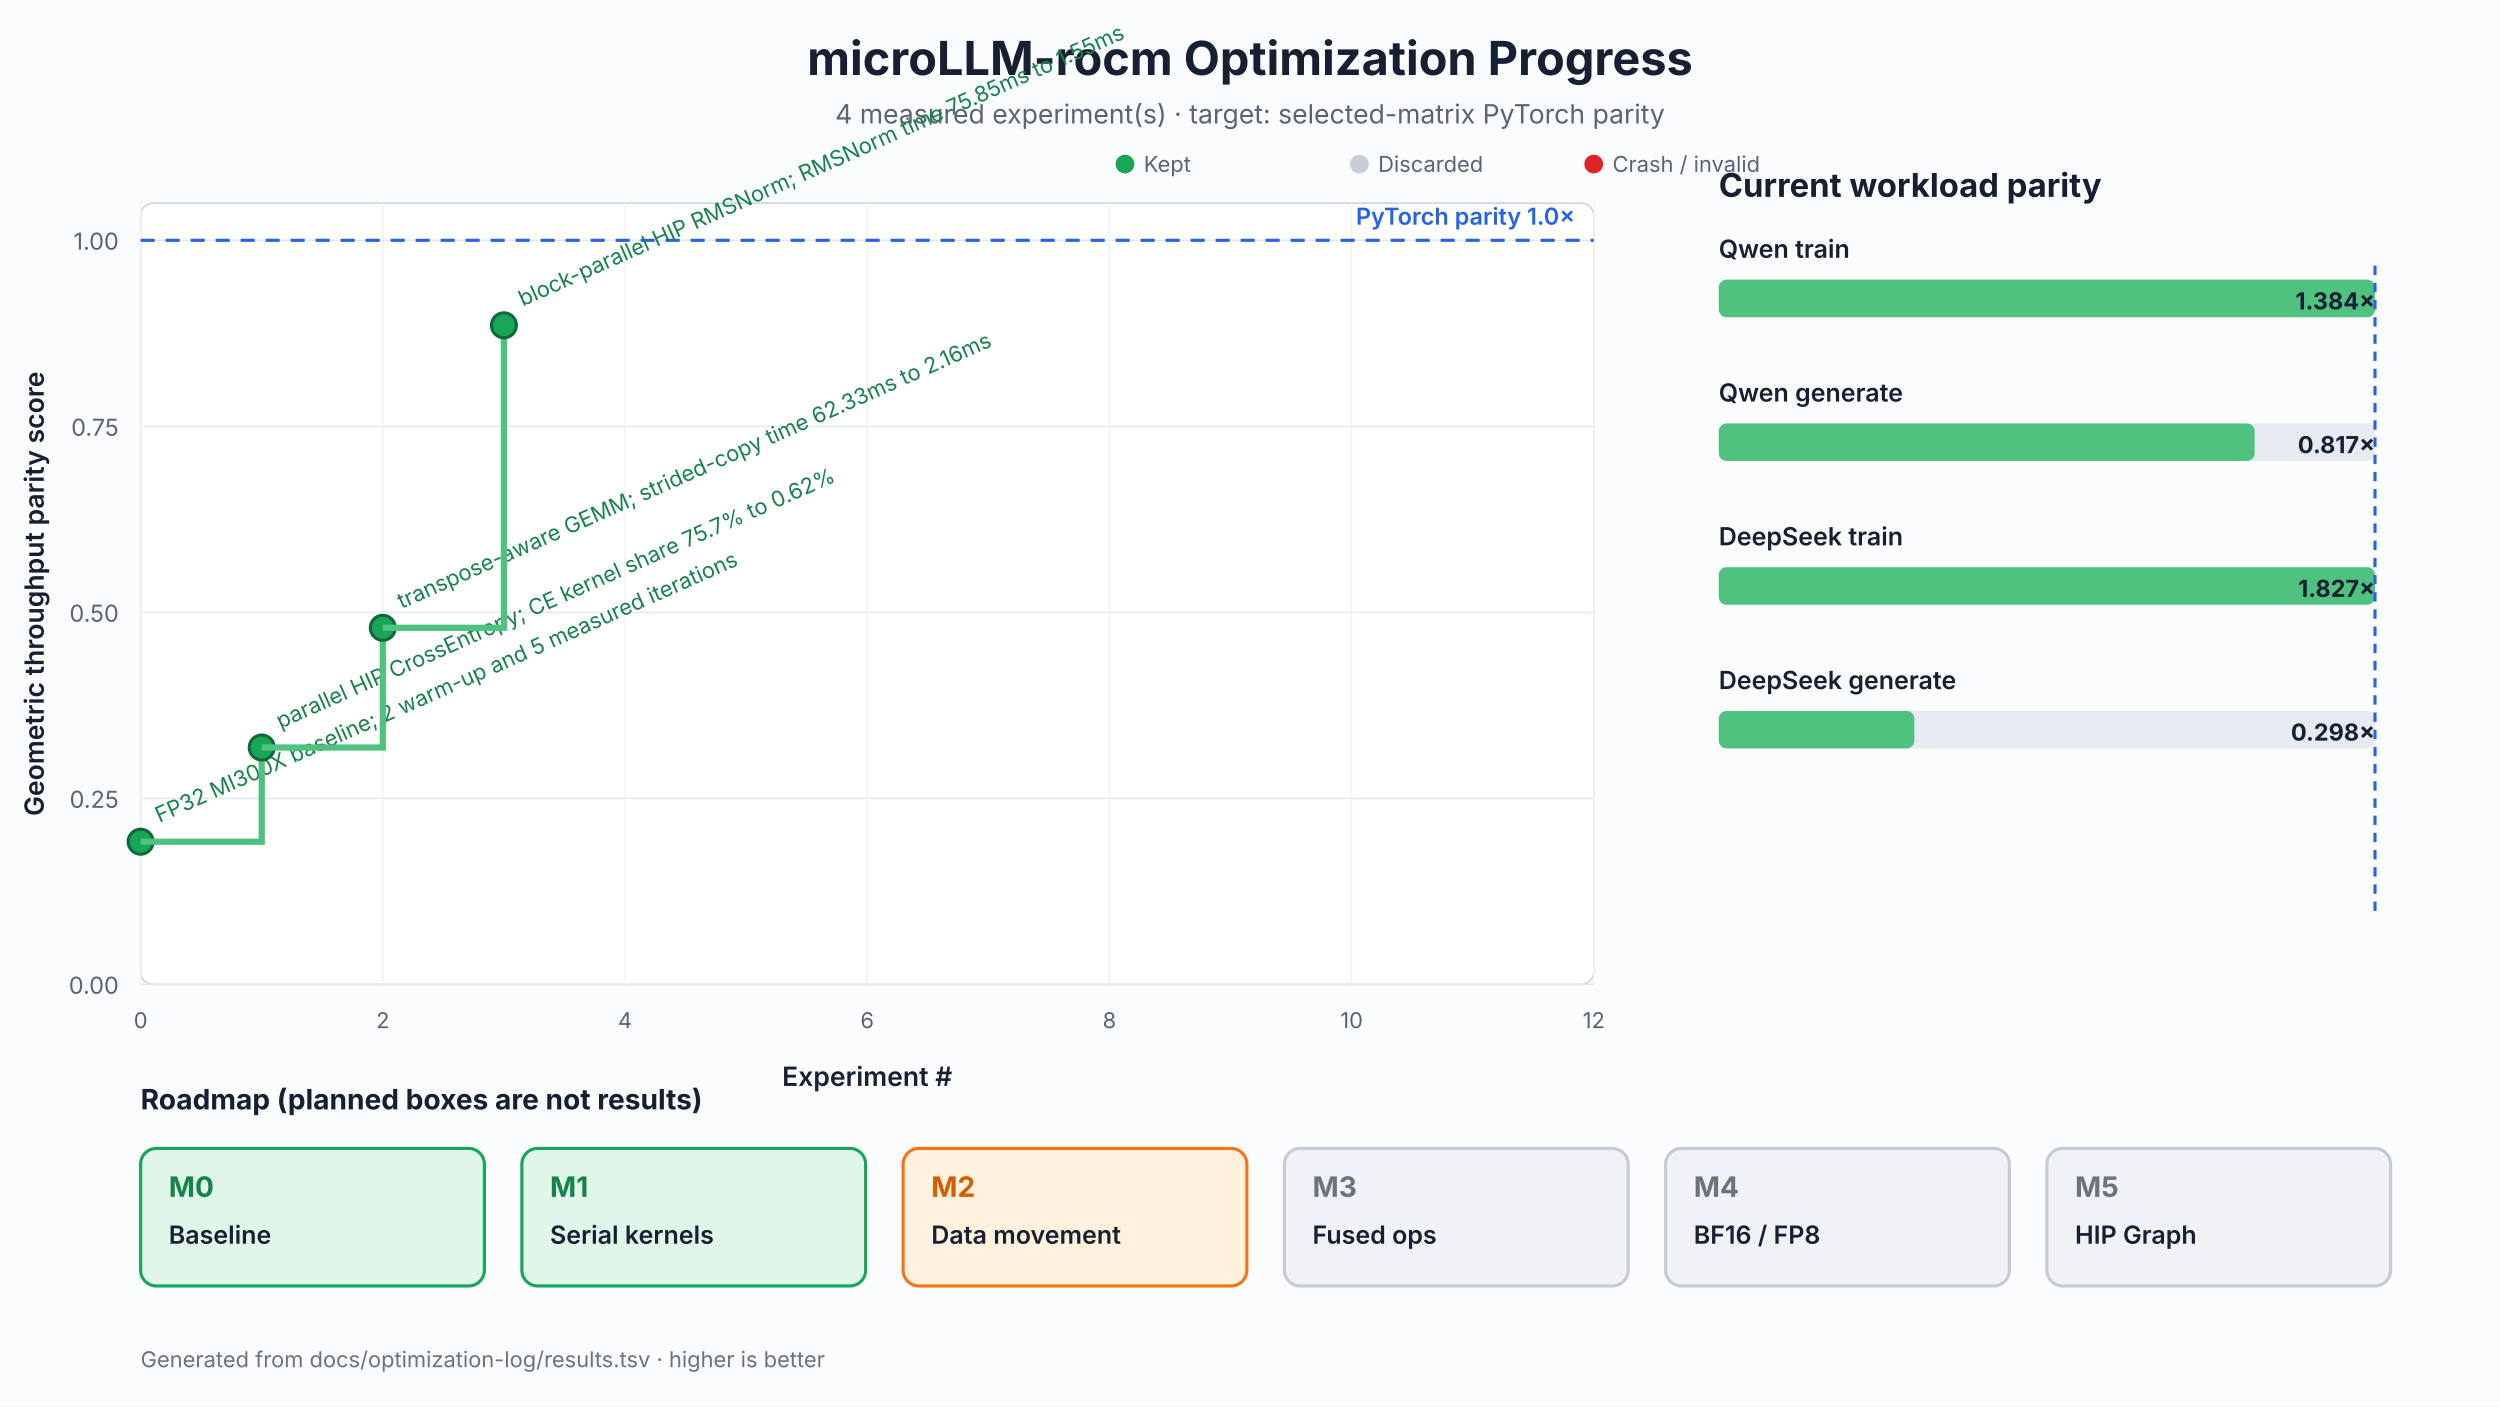
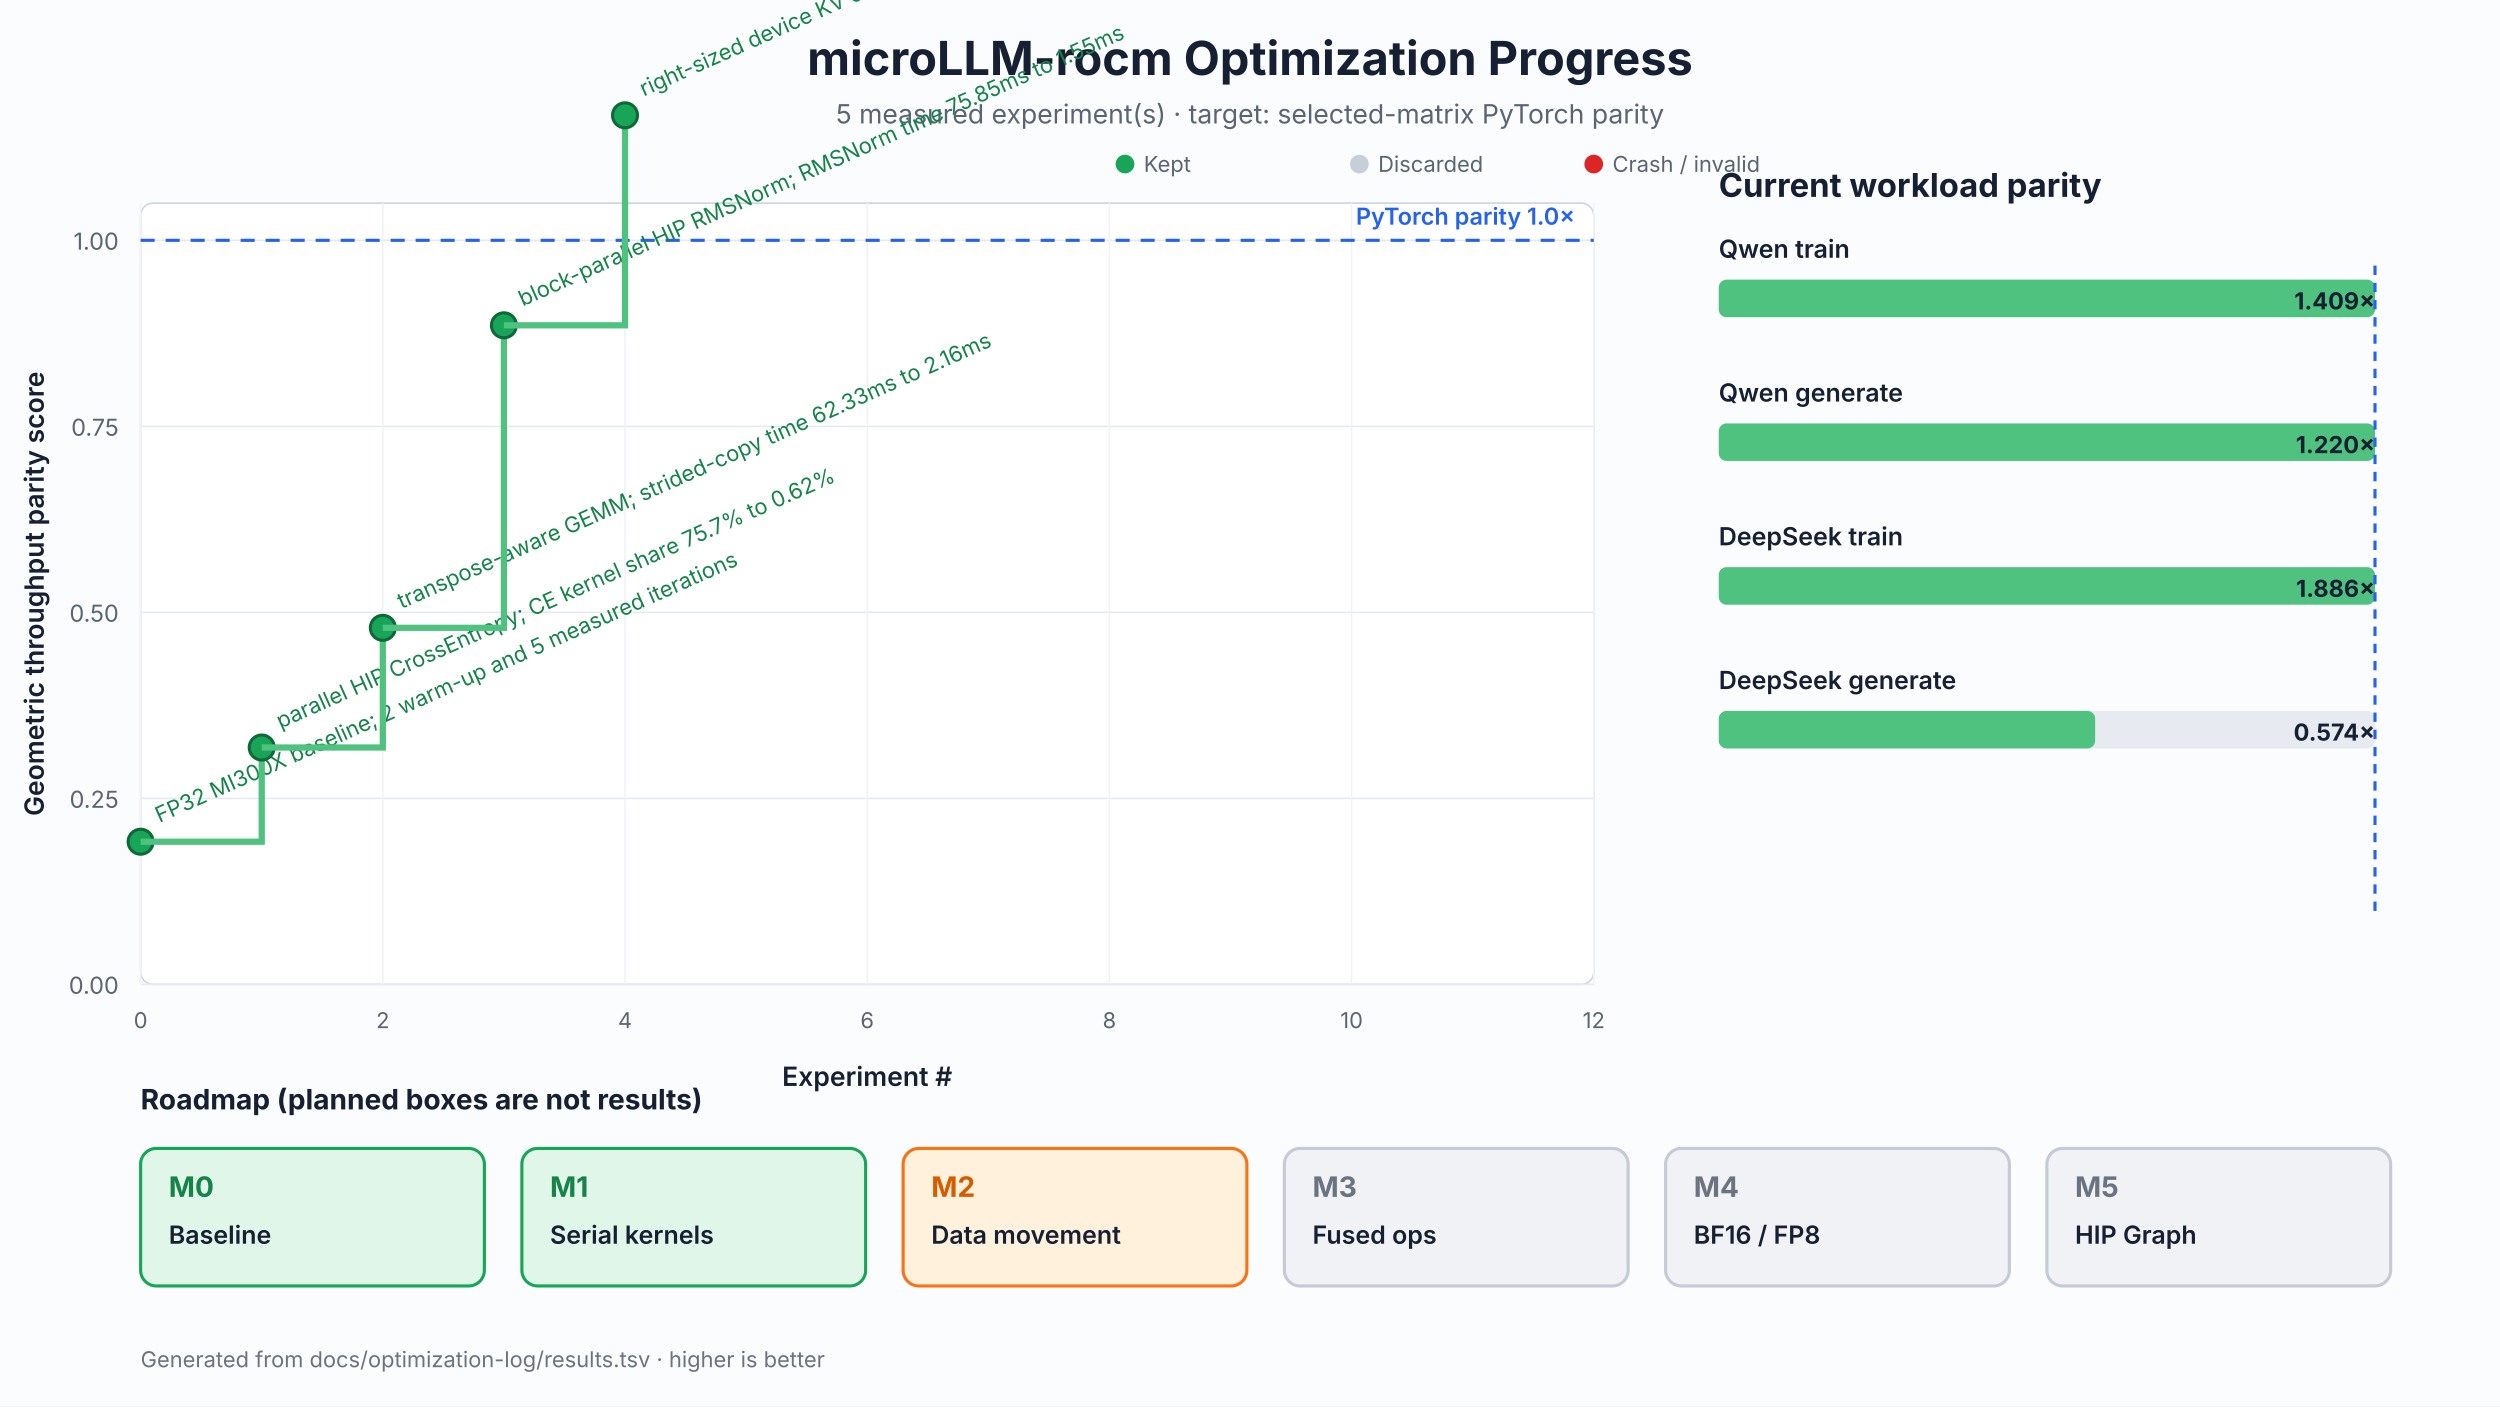
<svg xmlns="http://www.w3.org/2000/svg" width="1600" height="900" viewBox="0 0 1600 900">
  <rect width="100%" height="100%" fill="#fbfcfe" />
  <text x="800.0" y="48.0" font-family="Inter,Arial,sans-serif" font-size="30" fill="#172033" text-anchor="middle" font-weight="700">microLLM-rocm Optimization Progress</text>
-   <text x="800.0" y="79.0" font-family="Inter,Arial,sans-serif" font-size="17" fill="#5b6474" text-anchor="middle" font-weight="400">4 measured experiment(s) · target: selected-matrix PyTorch parity</text>
+   <text x="800.0" y="79.0" font-family="Inter,Arial,sans-serif" font-size="17" fill="#5b6474" text-anchor="middle" font-weight="400">5 measured experiment(s) · target: selected-matrix PyTorch parity</text>
  <rect x="90" y="130" width="930" height="500" fill="#ffffff" stroke="#cbd3df" rx="8" />
  <line x1="90" y1="630.0" x2="1020" y2="630.0" stroke="#e5e9f0" />
  <text x="76.0" y="636.0" font-family="Inter,Arial,sans-serif" font-size="15" fill="#5b6474" text-anchor="end" font-weight="400">0.00</text>
  <line x1="90" y1="511.0" x2="1020" y2="511.0" stroke="#e5e9f0" />
  <text x="76.0" y="517.0" font-family="Inter,Arial,sans-serif" font-size="15" fill="#5b6474" text-anchor="end" font-weight="400">0.25</text>
  <line x1="90" y1="391.9" x2="1020" y2="391.9" stroke="#e5e9f0" />
  <text x="76.0" y="397.9" font-family="Inter,Arial,sans-serif" font-size="15" fill="#5b6474" text-anchor="end" font-weight="400">0.50</text>
  <line x1="90" y1="272.9" x2="1020" y2="272.9" stroke="#e5e9f0" />
  <text x="76.0" y="278.9" font-family="Inter,Arial,sans-serif" font-size="15" fill="#5b6474" text-anchor="end" font-weight="400">0.75</text>
  <line x1="90" y1="153.8" x2="1020" y2="153.8" stroke="#e5e9f0" />
  <text x="76.0" y="159.8" font-family="Inter,Arial,sans-serif" font-size="15" fill="#5b6474" text-anchor="end" font-weight="400">1.00</text>
  <line x1="90.0" y1="130" x2="90.0" y2="630" stroke="#f0f2f6" />
  <text x="90.0" y="658.0" font-family="Inter,Arial,sans-serif" font-size="14" fill="#5b6474" text-anchor="middle" font-weight="400">0</text>
  <line x1="245.0" y1="130" x2="245.0" y2="630" stroke="#f0f2f6" />
  <text x="245.0" y="658.0" font-family="Inter,Arial,sans-serif" font-size="14" fill="#5b6474" text-anchor="middle" font-weight="400">2</text>
  <line x1="400.0" y1="130" x2="400.0" y2="630" stroke="#f0f2f6" />
  <text x="400.0" y="658.0" font-family="Inter,Arial,sans-serif" font-size="14" fill="#5b6474" text-anchor="middle" font-weight="400">4</text>
  <line x1="555.0" y1="130" x2="555.0" y2="630" stroke="#f0f2f6" />
  <text x="555.0" y="658.0" font-family="Inter,Arial,sans-serif" font-size="14" fill="#5b6474" text-anchor="middle" font-weight="400">6</text>
  <line x1="710.0" y1="130" x2="710.0" y2="630" stroke="#f0f2f6" />
  <text x="710.0" y="658.0" font-family="Inter,Arial,sans-serif" font-size="14" fill="#5b6474" text-anchor="middle" font-weight="400">8</text>
  <line x1="865.0" y1="130" x2="865.0" y2="630" stroke="#f0f2f6" />
  <text x="865.0" y="658.0" font-family="Inter,Arial,sans-serif" font-size="14" fill="#5b6474" text-anchor="middle" font-weight="400">10</text>
  <line x1="1020.0" y1="130" x2="1020.0" y2="630" stroke="#f0f2f6" />
  <text x="1020.0" y="658.0" font-family="Inter,Arial,sans-serif" font-size="14" fill="#5b6474" text-anchor="middle" font-weight="400">12</text>
  <line x1="90" y1="153.8" x2="1020" y2="153.8" stroke="#2563eb" stroke-width="2" stroke-dasharray="9 7" />
  <text x="1008.0" y="143.8" font-family="Inter,Arial,sans-serif" font-size="15" fill="#2563eb" text-anchor="end" font-weight="600">PyTorch parity 1.0×</text>
  <circle cx="90.0" cy="538.7" r="8" fill="#18a558" stroke="#0e6938" stroke-width="2" />
  <text x="102.0" y="526.7" font-family="Inter,Arial,sans-serif" font-size="14" fill="#16834a" text-anchor="start" font-weight="400" transform="rotate(-24 102.0 526.7)">FP32 MI300X baseline; 2 warm-up and 5 measured iterations</text>
  <path d="M 90.0 538.7 H 167.5 V 478.4" fill="none" stroke="#4ec27e" stroke-width="4" />
  <circle cx="167.5" cy="478.4" r="8" fill="#18a558" stroke="#0e6938" stroke-width="2" />
  <text x="179.5" y="466.4" font-family="Inter,Arial,sans-serif" font-size="14" fill="#16834a" text-anchor="start" font-weight="400" transform="rotate(-24 179.5 466.4)">parallel HIP CrossEntropy; CE kernel share 75.7% to 0.62%</text>
  <path d="M 167.5 478.4 H 245.0 V 401.8" fill="none" stroke="#4ec27e" stroke-width="4" />
  <circle cx="245.0" cy="401.8" r="8" fill="#18a558" stroke="#0e6938" stroke-width="2" />
  <text x="257.0" y="389.8" font-family="Inter,Arial,sans-serif" font-size="14" fill="#16834a" text-anchor="start" font-weight="400" transform="rotate(-24 257.0 389.8)">transpose-aware GEMM; strided-copy time 62.33ms to 2.16ms</text>
  <path d="M 245.0 401.8 H 322.5 V 208.2" fill="none" stroke="#4ec27e" stroke-width="4" />
  <circle cx="322.5" cy="208.2" r="8" fill="#18a558" stroke="#0e6938" stroke-width="2" />
  <text x="334.5" y="196.2" font-family="Inter,Arial,sans-serif" font-size="14" fill="#16834a" text-anchor="start" font-weight="400" transform="rotate(-24 334.5 196.2)">block-parallel HIP RMSNorm; RMSNorm time 75.85ms to 1.55ms</text>
+   <path d="M 322.5 208.2 H 400.0 V 73.8" fill="none" stroke="#4ec27e" stroke-width="4" />
+   <circle cx="400.0" cy="73.8" r="8" fill="#18a558" stroke="#0e6938" stroke-width="2" />
+   <text x="412.0" y="61.8" font-family="Inter,Arial,sans-serif" font-size="14" fill="#16834a" text-anchor="start" font-weight="400" transform="rotate(-24 412.0 61.8)">right-sized device KV cache and direct GQA; score crosses selected-matrix parity</text>
  <text x="555.0" y="695.0" font-family="Inter,Arial,sans-serif" font-size="17" fill="#172033" text-anchor="middle" font-weight="600">Experiment #</text>
  <text x="28.0" y="380.0" font-family="Inter,Arial,sans-serif" font-size="17" fill="#172033" text-anchor="middle" font-weight="600" transform="rotate(-90 28.0 380.0)">Geometric throughput parity score</text>
  <circle cx="720" cy="105" r="6" fill="#18a558" />
  <text x="732.0" y="110.0" font-family="Inter,Arial,sans-serif" font-size="14" fill="#5b6474" text-anchor="start" font-weight="400">Kept</text>
  <circle cx="870" cy="105" r="6" fill="#c8ced8" />
  <text x="882.0" y="110.0" font-family="Inter,Arial,sans-serif" font-size="14" fill="#5b6474" text-anchor="start" font-weight="400">Discarded</text>
  <circle cx="1020" cy="105" r="6" fill="#dc2626" />
  <text x="1032.0" y="110.0" font-family="Inter,Arial,sans-serif" font-size="14" fill="#5b6474" text-anchor="start" font-weight="400">Crash / invalid</text>
  <text x="1100.0" y="126.0" font-family="Inter,Arial,sans-serif" font-size="21" fill="#172033" text-anchor="start" font-weight="700">Current workload parity</text>
  <text x="1100.0" y="165.0" font-family="Inter,Arial,sans-serif" font-size="16" fill="#172033" text-anchor="start" font-weight="600">Qwen train</text>
  <rect x="1100" y="179" width="420" height="24" rx="5" fill="#e7ebf1" />
  <rect x="1100" y="179" width="420.0" height="24" rx="5" fill="#4ec27e" />
-   <text x="1520.0" y="198.0" font-family="Inter,Arial,sans-serif" font-size="15" fill="#172033" text-anchor="end" font-weight="700">1.384×</text>
+   <text x="1520.0" y="198.0" font-family="Inter,Arial,sans-serif" font-size="15" fill="#172033" text-anchor="end" font-weight="700">1.409×</text>
  <text x="1100.0" y="257.0" font-family="Inter,Arial,sans-serif" font-size="16" fill="#172033" text-anchor="start" font-weight="600">Qwen generate</text>
  <rect x="1100" y="271" width="420" height="24" rx="5" fill="#e7ebf1" />
-   <rect x="1100" y="271" width="343.0" height="24" rx="5" fill="#4ec27e" />
-   <text x="1520.0" y="290.0" font-family="Inter,Arial,sans-serif" font-size="15" fill="#172033" text-anchor="end" font-weight="700">0.817×</text>
+   <rect x="1100" y="271" width="420.0" height="24" rx="5" fill="#4ec27e" />
+   <text x="1520.0" y="290.0" font-family="Inter,Arial,sans-serif" font-size="15" fill="#172033" text-anchor="end" font-weight="700">1.220×</text>
  <text x="1100.0" y="349.0" font-family="Inter,Arial,sans-serif" font-size="16" fill="#172033" text-anchor="start" font-weight="600">DeepSeek train</text>
  <rect x="1100" y="363" width="420" height="24" rx="5" fill="#e7ebf1" />
  <rect x="1100" y="363" width="420.0" height="24" rx="5" fill="#4ec27e" />
-   <text x="1520.0" y="382.0" font-family="Inter,Arial,sans-serif" font-size="15" fill="#172033" text-anchor="end" font-weight="700">1.827×</text>
+   <text x="1520.0" y="382.0" font-family="Inter,Arial,sans-serif" font-size="15" fill="#172033" text-anchor="end" font-weight="700">1.886×</text>
  <text x="1100.0" y="441.0" font-family="Inter,Arial,sans-serif" font-size="16" fill="#172033" text-anchor="start" font-weight="600">DeepSeek generate</text>
  <rect x="1100" y="455" width="420" height="24" rx="5" fill="#e7ebf1" />
-   <rect x="1100" y="455" width="125.2" height="24" rx="5" fill="#4ec27e" />
-   <text x="1520.0" y="474.0" font-family="Inter,Arial,sans-serif" font-size="15" fill="#172033" text-anchor="end" font-weight="700">0.298×</text>
+   <rect x="1100" y="455" width="240.9" height="24" rx="5" fill="#4ec27e" />
+   <text x="1520.0" y="474.0" font-family="Inter,Arial,sans-serif" font-size="15" fill="#172033" text-anchor="end" font-weight="700">0.574×</text>
  <line x1="1520" y1="170" x2="1520" y2="585" stroke="#2563eb" stroke-width="2" stroke-dasharray="6 5" />
  <text x="90.0" y="710.0" font-family="Inter,Arial,sans-serif" font-size="18" fill="#172033" text-anchor="start" font-weight="700">Roadmap (planned boxes are not results)</text>
  <rect x="90" y="735" width="220" height="88" rx="10" fill="#e0f6e9" stroke="#18a558" stroke-width="2" />
  <text x="108.0" y="766.0" font-family="Inter,Arial,sans-serif" font-size="18" fill="#16834a" text-anchor="start" font-weight="700">M0</text>
  <text x="108.0" y="796.0" font-family="Inter,Arial,sans-serif" font-size="16" fill="#172033" text-anchor="start" font-weight="600">Baseline</text>
  <rect x="334" y="735" width="220" height="88" rx="10" fill="#e0f6e9" stroke="#18a558" stroke-width="2" />
  <text x="352.0" y="766.0" font-family="Inter,Arial,sans-serif" font-size="18" fill="#16834a" text-anchor="start" font-weight="700">M1</text>
  <text x="352.0" y="796.0" font-family="Inter,Arial,sans-serif" font-size="16" fill="#172033" text-anchor="start" font-weight="600">Serial kernels</text>
  <rect x="578" y="735" width="220" height="88" rx="10" fill="#fff1dc" stroke="#f97316" stroke-width="2" />
  <text x="596.0" y="766.0" font-family="Inter,Arial,sans-serif" font-size="18" fill="#d45d00" text-anchor="start" font-weight="700">M2</text>
  <text x="596.0" y="796.0" font-family="Inter,Arial,sans-serif" font-size="16" fill="#172033" text-anchor="start" font-weight="600">Data movement</text>
  <rect x="822" y="735" width="220" height="88" rx="10" fill="#f0f2f6" stroke="#c4cbd6" stroke-width="2" />
  <text x="840.0" y="766.0" font-family="Inter,Arial,sans-serif" font-size="18" fill="#6b7280" text-anchor="start" font-weight="700">M3</text>
  <text x="840.0" y="796.0" font-family="Inter,Arial,sans-serif" font-size="16" fill="#172033" text-anchor="start" font-weight="600">Fused ops</text>
  <rect x="1066" y="735" width="220" height="88" rx="10" fill="#f0f2f6" stroke="#c4cbd6" stroke-width="2" />
  <text x="1084.0" y="766.0" font-family="Inter,Arial,sans-serif" font-size="18" fill="#6b7280" text-anchor="start" font-weight="700">M4</text>
  <text x="1084.0" y="796.0" font-family="Inter,Arial,sans-serif" font-size="16" fill="#172033" text-anchor="start" font-weight="600">BF16 / FP8</text>
  <rect x="1310" y="735" width="220" height="88" rx="10" fill="#f0f2f6" stroke="#c4cbd6" stroke-width="2" />
  <text x="1328.0" y="766.0" font-family="Inter,Arial,sans-serif" font-size="18" fill="#6b7280" text-anchor="start" font-weight="700">M5</text>
  <text x="1328.0" y="796.0" font-family="Inter,Arial,sans-serif" font-size="16" fill="#172033" text-anchor="start" font-weight="600">HIP Graph</text>
  <text x="90.0" y="875.0" font-family="Inter,Arial,sans-serif" font-size="14" fill="#6b7280" text-anchor="start" font-weight="400">Generated from docs/optimization-log/results.tsv · higher is better</text>
</svg>
